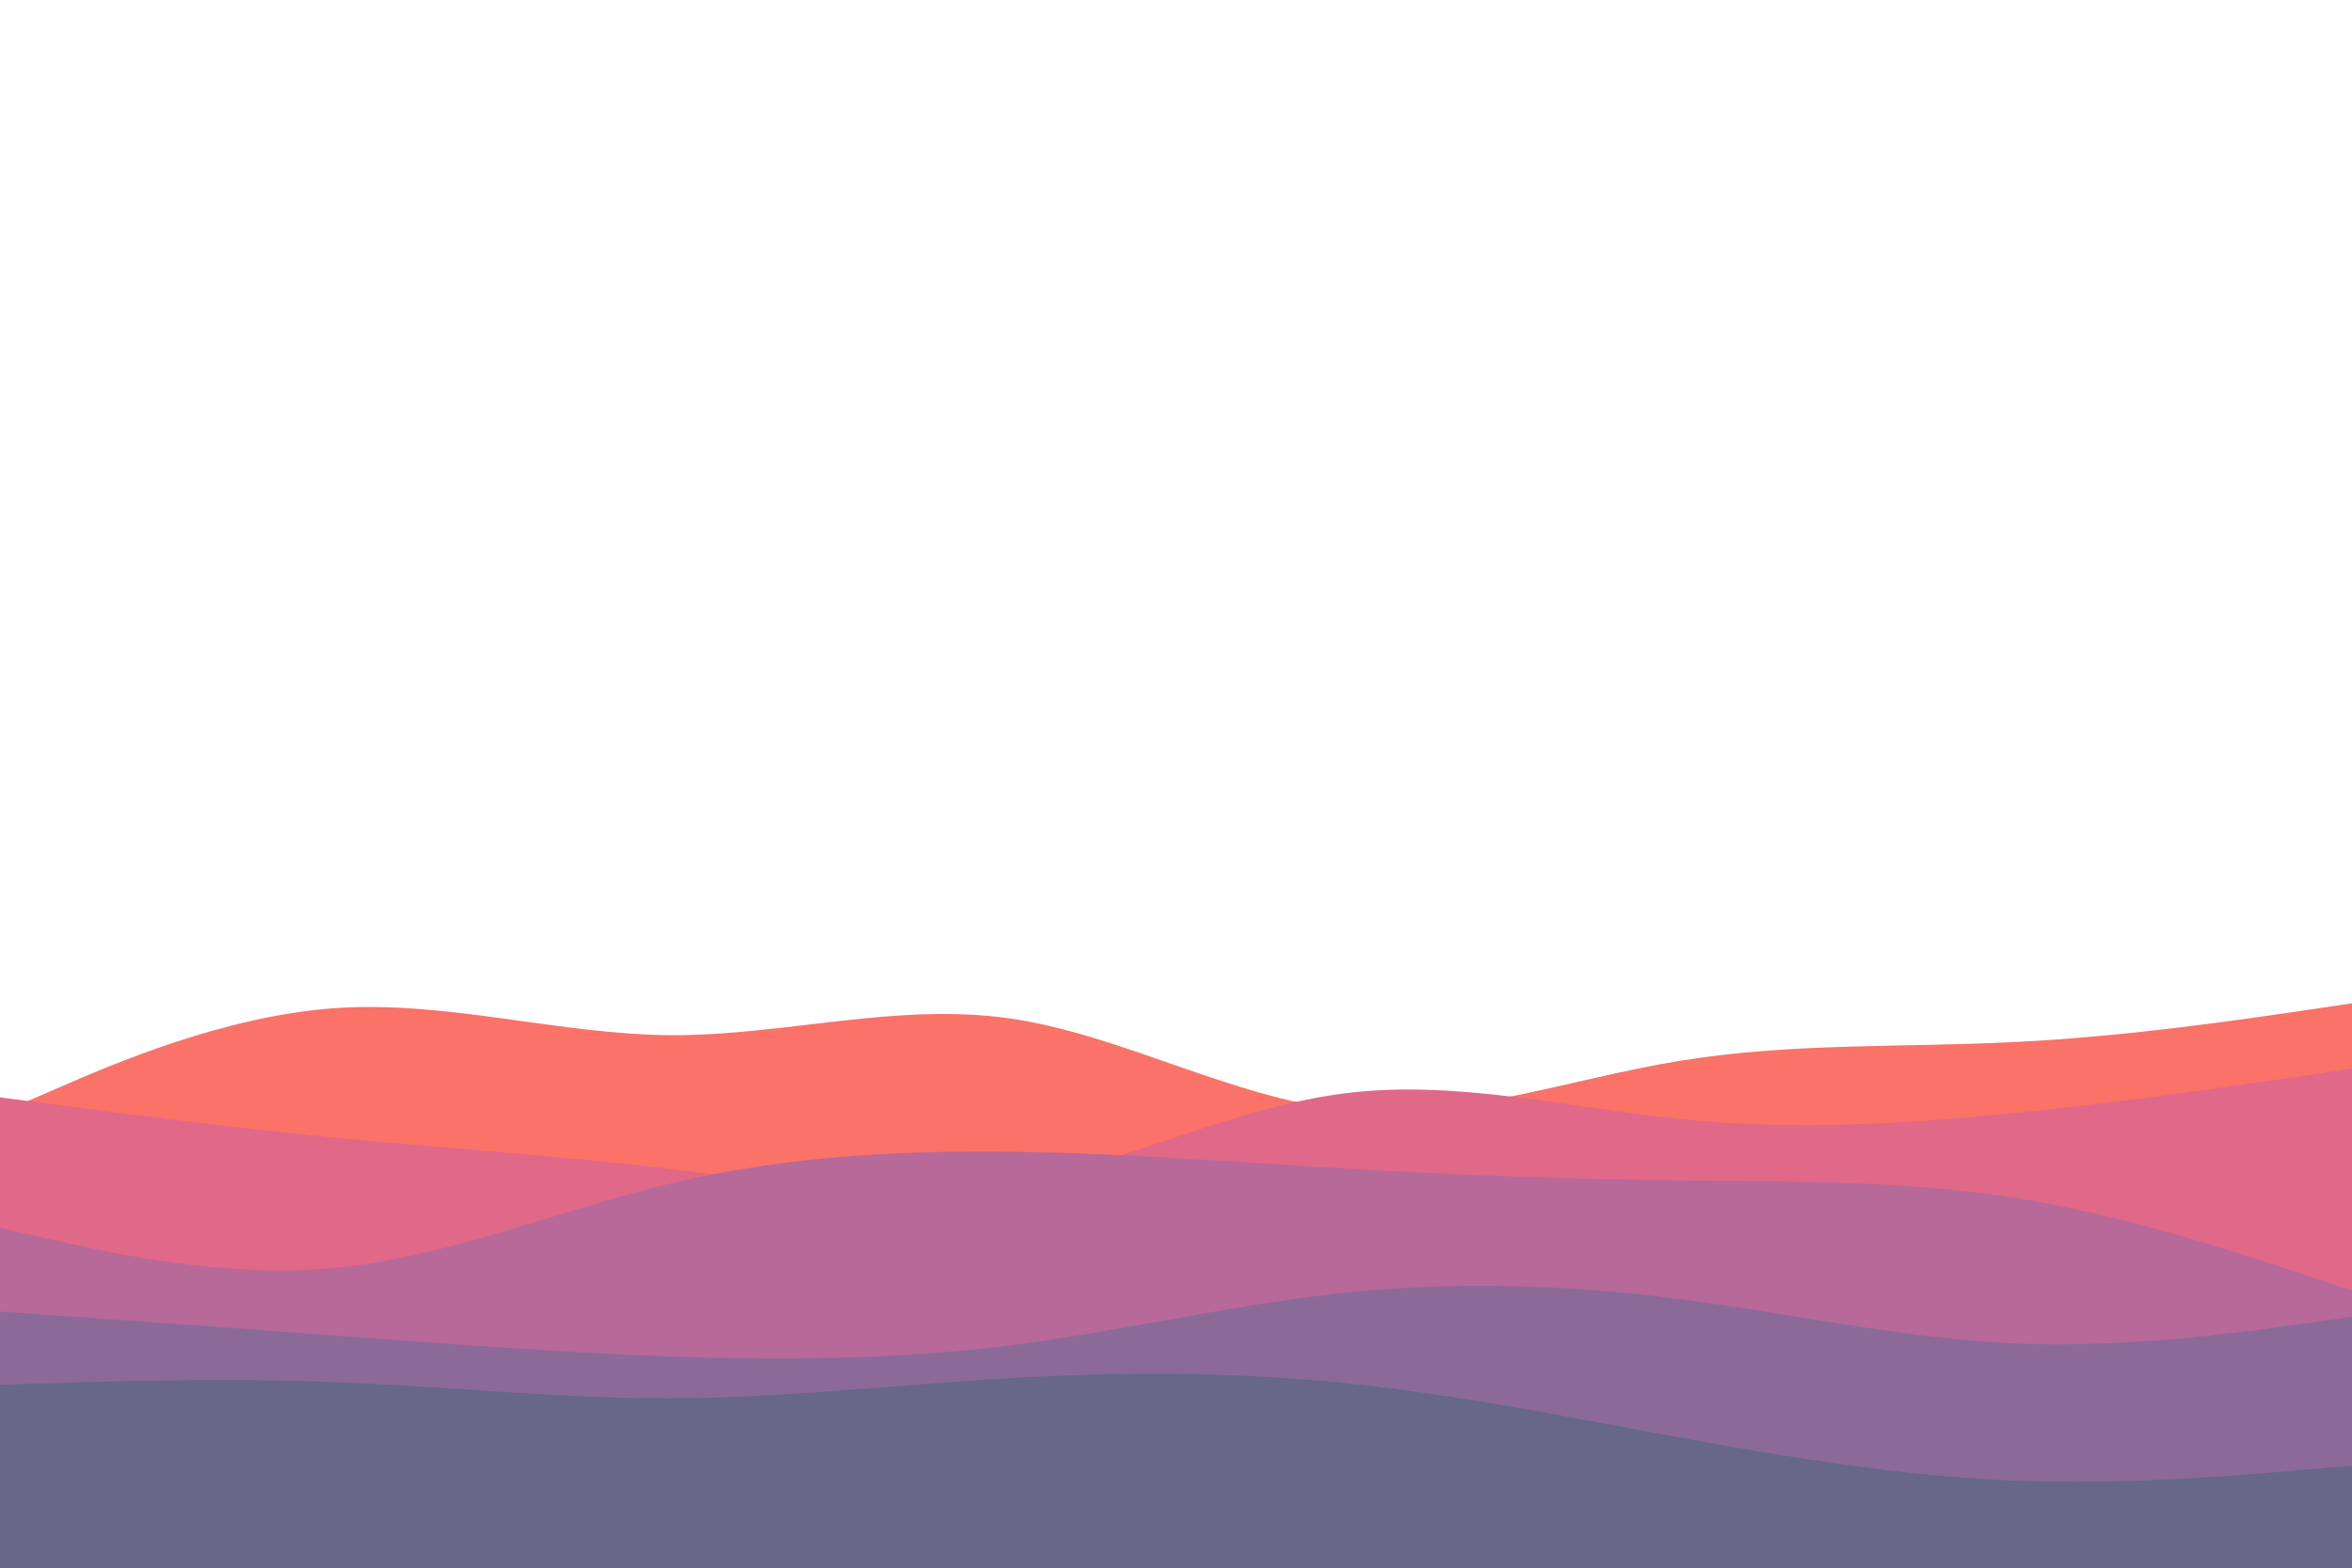
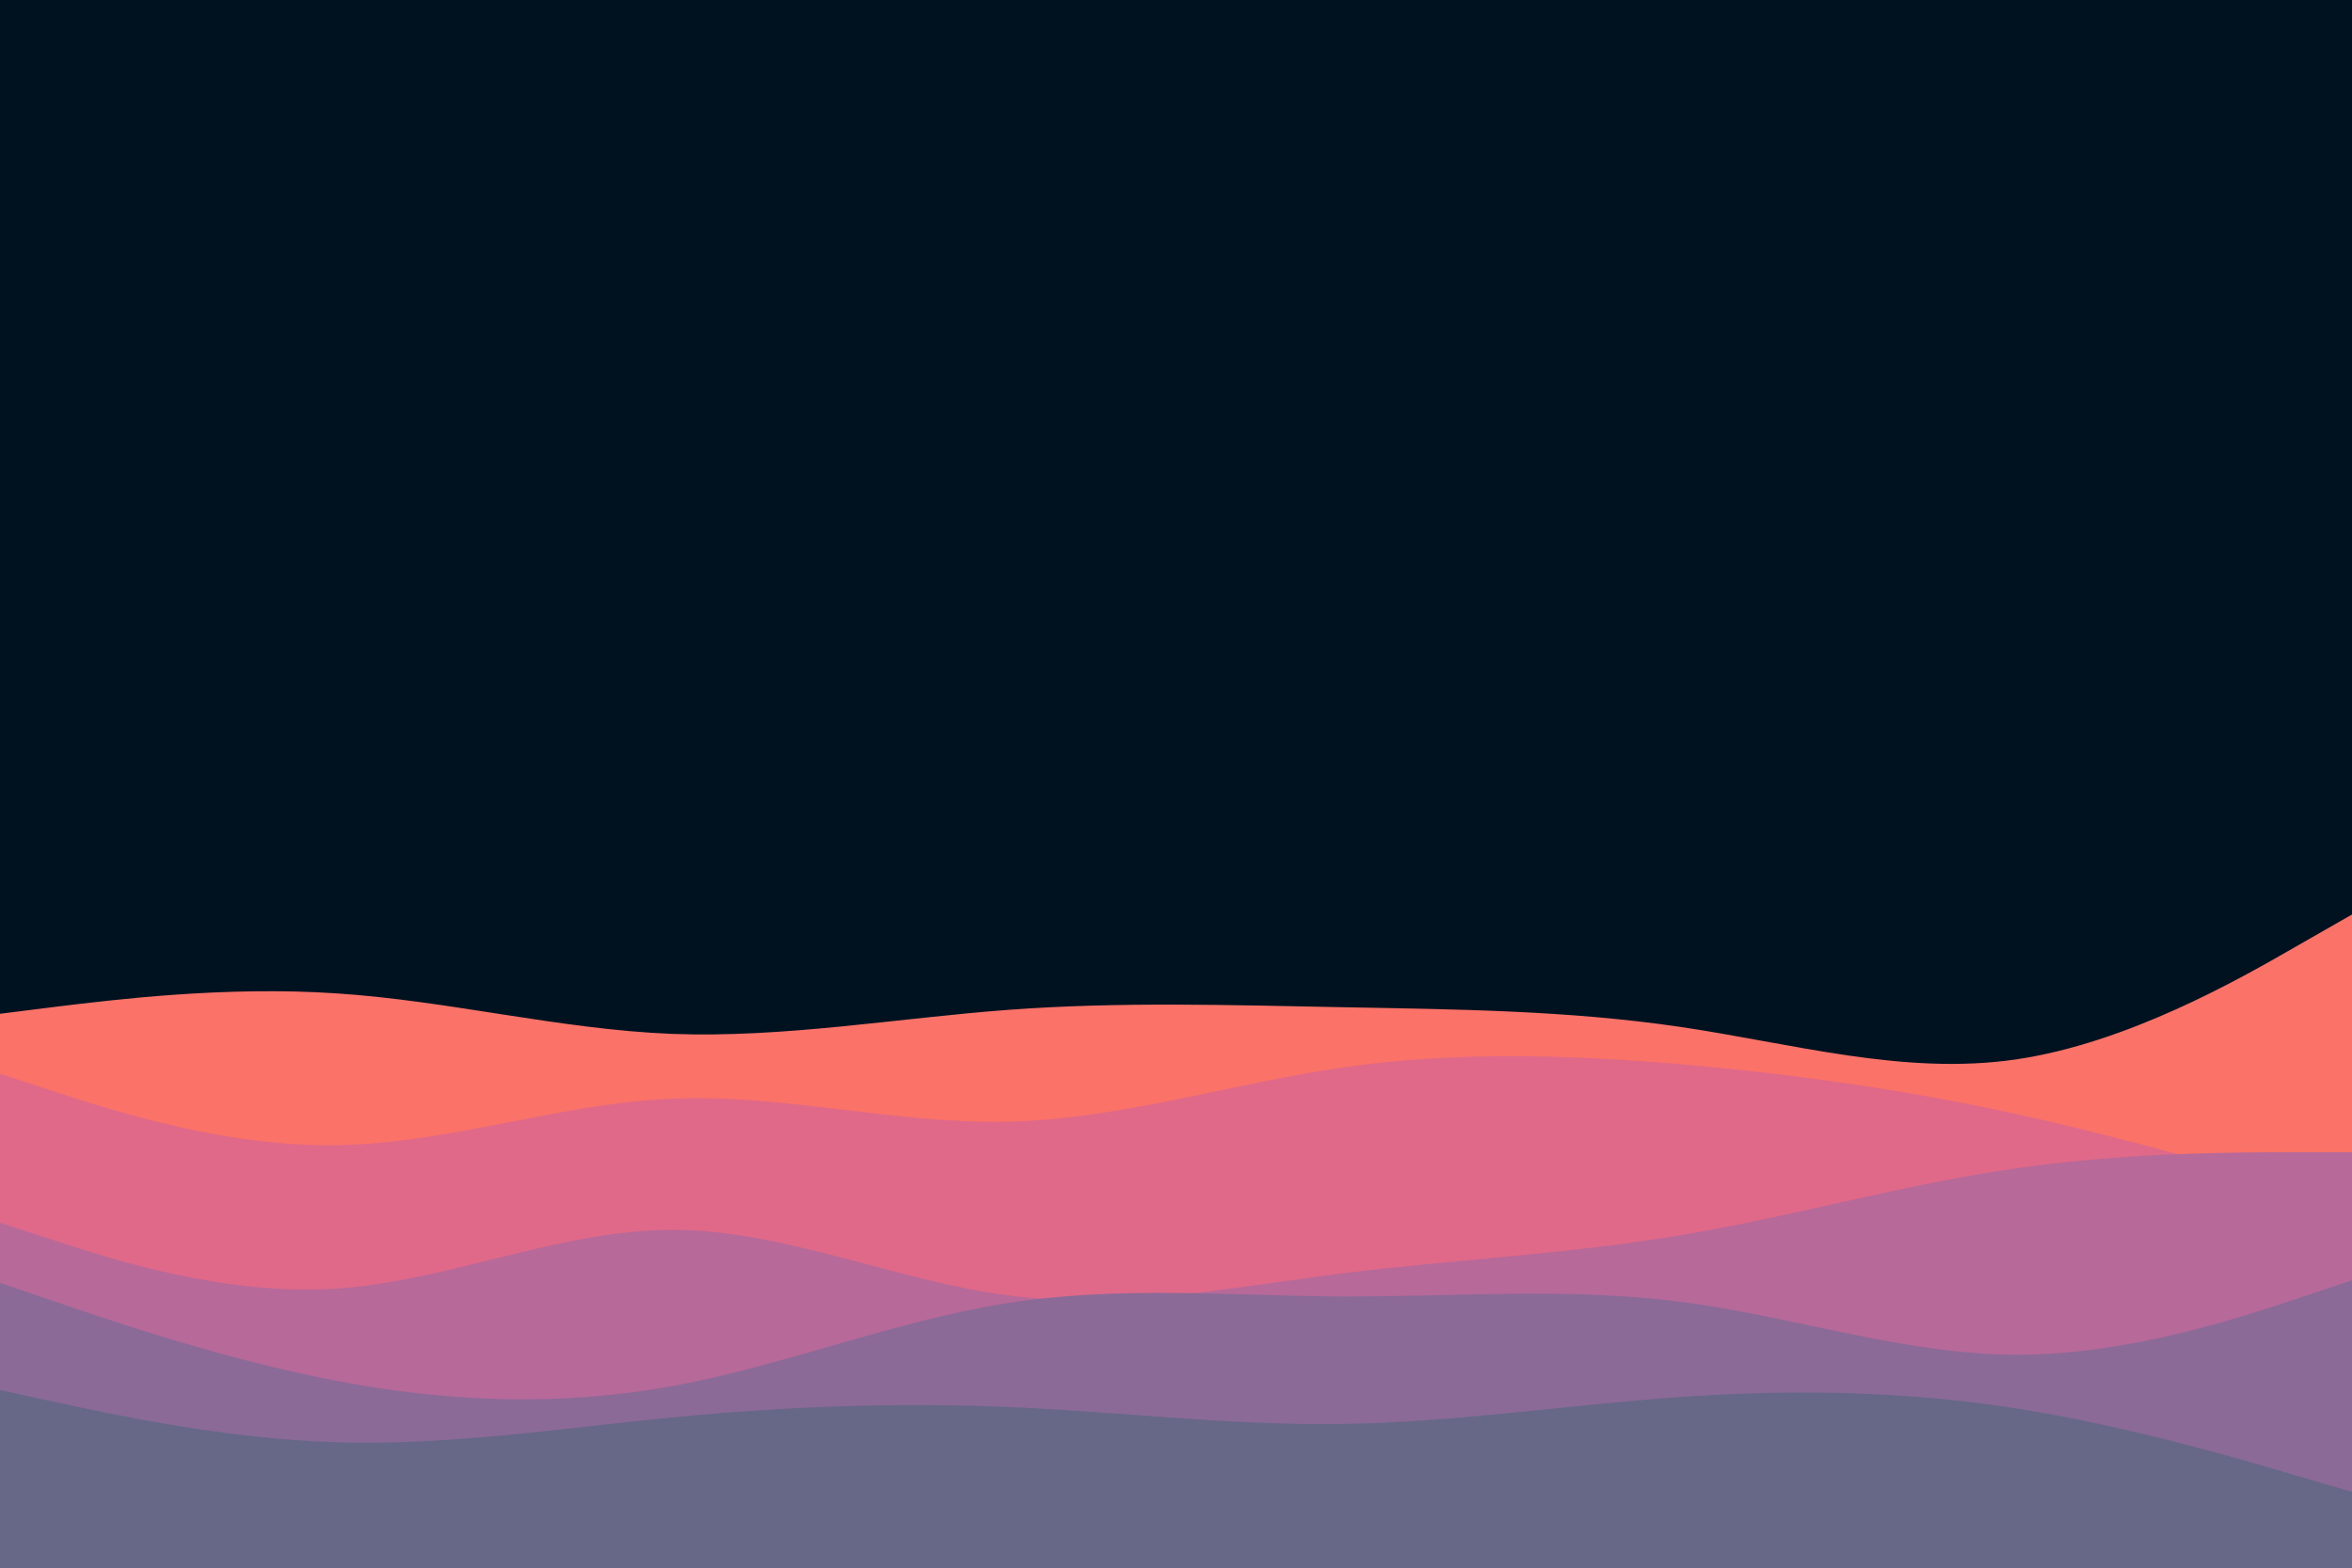
<svg xmlns="http://www.w3.org/2000/svg" id="visual" viewBox="0 0 900 600" width="900" height="600" version="1.1">
-   <path d="M0 426L21.5 416.7C43 407.3 86 388.7 128.8 385.8C171.7 383 214.3 396 257.2 396.2C300 396.3 343 383.7 385.8 389.7C428.7 395.7 471.3 420.3 514.2 424.7C557 429 600 413 642.8 406C685.7 399 728.3 401 771.2 398.8C814 396.7 857 390.3 878.5 387.2L900 384L900 601L878.5 601C857 601 814 601 771.2 601C728.3 601 685.7 601 642.8 601C600 601 557 601 514.2 601C471.3 601 428.7 601 385.8 601C343 601 300 601 257.2 601C214.3 601 171.7 601 128.8 601C86 601 43 601 21.5 601L0 601Z" fill="#fa7268" />
-   <path d="M0 420L21.5 422.8C43 425.7 86 431.3 128.8 435.5C171.7 439.7 214.3 442.3 257.2 447.5C300 452.7 343 460.3 385.8 453.2C428.7 446 471.3 424 514.2 418.5C557 413 600 424 642.8 428.3C685.7 432.7 728.3 430.3 771.2 426C814 421.7 857 415.3 878.5 412.2L900 409L900 601L878.5 601C857 601 814 601 771.2 601C728.3 601 685.7 601 642.8 601C600 601 557 601 514.2 601C471.3 601 428.7 601 385.8 601C343 601 300 601 257.2 601C214.3 601 171.7 601 128.8 601C86 601 43 601 21.5 601L0 601Z" fill="#e06888" />
-   <path d="M0 470L21.5 474.8C43 479.7 86 489.3 128.8 485.2C171.7 481 214.3 463 257.2 452.8C300 442.7 343 440.3 385.8 440.8C428.7 441.3 471.3 444.7 514.2 447.2C557 449.7 600 451.3 642.8 451.8C685.7 452.3 728.3 451.7 771.2 458.5C814 465.3 857 479.7 878.5 486.8L900 494L900 601L878.5 601C857 601 814 601 771.2 601C728.3 601 685.7 601 642.8 601C600 601 557 601 514.2 601C471.3 601 428.7 601 385.8 601C343 601 300 601 257.2 601C214.3 601 171.7 601 128.8 601C86 601 43 601 21.5 601L0 601Z" fill="#b76999" />
-   <path d="M0 502L21.5 503.5C43 505 86 508 128.8 511.2C171.7 514.3 214.3 517.7 257.2 519.2C300 520.7 343 520.3 385.8 515C428.7 509.7 471.3 499.3 514.2 494.8C557 490.3 600 491.7 642.8 497.2C685.7 502.7 728.3 512.3 771.2 514.2C814 516 857 510 878.5 507L900 504L900 601L878.5 601C857 601 814 601 771.2 601C728.3 601 685.7 601 642.8 601C600 601 557 601 514.2 601C471.3 601 428.7 601 385.8 601C343 601 300 601 257.2 601C214.3 601 171.7 601 128.8 601C86 601 43 601 21.5 601L0 601Z" fill="#8b6a98" />
-   <path d="M0 530L21.5 529.3C43 528.7 86 527.3 128.8 529C171.7 530.7 214.3 535.3 257.2 535.2C300 535 343 530 385.8 527.5C428.7 525 471.3 525 514.2 529.3C557 533.7 600 542.3 642.8 550.2C685.7 558 728.3 565 771.2 566.7C814 568.3 857 564.7 878.5 562.8L900 561L900 601L878.5 601C857 601 814 601 771.2 601C728.3 601 685.7 601 642.8 601C600 601 557 601 514.2 601C471.3 601 428.7 601 385.8 601C343 601 300 601 257.2 601C214.3 601 171.7 601 128.8 601C86 601 43 601 21.5 601L0 601Z" fill="#676787" />
+   <rect x="0" y="0" width="900" height="600" fill="#001220" />
+   <path d="M0 388L21.5 385.3C43 382.7 86 377.3 128.8 380.2C171.7 383 214.3 394 257.2 395.7C300 397.3 343 389.7 385.8 386.5C428.7 383.3 471.3 384.7 514.2 385.5C557 386.3 600 386.7 642.8 393C685.7 399.3 728.3 411.7 771.2 405.5C814 399.3 857 374.7 878.5 362.3L900 350L900 601L878.5 601C857 601 814 601 771.2 601C728.3 601 685.7 601 642.8 601C600 601 557 601 514.2 601C471.3 601 428.7 601 385.8 601C343 601 300 601 257.2 601C214.3 601 171.7 601 128.8 601C86 601 43 601 21.5 601L0 601Z" fill="#fa7268" />
+   <path d="M0 411L21.5 418C43 425 86 439 128.8 438.3C171.7 437.7 214.3 422.3 257.2 420.5C300 418.7 343 430.3 385.8 429.3C428.7 428.3 471.3 414.7 514.2 408.5C557 402.3 600 403.7 642.8 407.3C685.7 411 728.3 417 771.2 426.3C814 435.7 857 448.3 878.5 454.7L900 461L900 601L878.5 601C857 601 814 601 771.2 601C728.3 601 685.7 601 642.8 601C600 601 557 601 514.2 601C471.3 601 428.7 601 385.8 601C343 601 300 601 257.2 601C214.3 601 171.7 601 128.8 601C86 601 43 601 21.5 601L0 601Z" fill="#e06888" />
+   <path d="M0 468L21.5 475C43 482 86 496 128.8 493.2C171.7 490.3 214.3 470.7 257.2 470.7C300 470.7 343 490.3 385.8 495.8C428.7 501.3 471.3 492.7 514.2 487.3C557 482 600 480 642.8 472.8C685.7 465.7 728.3 453.3 771.2 447.2C814 441 857 441 878.5 441L900 441L900 601L878.5 601C857 601 814 601 771.2 601C728.3 601 685.7 601 642.8 601C600 601 557 601 514.2 601C471.3 601 428.7 601 385.8 601C343 601 300 601 257.2 601C214.3 601 171.7 601 128.8 601C86 601 43 601 21.5 601L0 601Z" fill="#b76999" />
+   <path d="M0 491L21.5 498.3C43 505.7 86 520.3 128.8 528.5C171.7 536.7 214.3 538.3 257.2 530.5C300 522.7 343 505.3 385.8 498.7C428.7 492 471.3 496 514.2 496.2C557 496.3 600 492.7 642.8 498.2C685.7 503.7 728.3 518.3 771.2 518.5C814 518.7 857 504.3 878.5 497.2L900 490L900 601L878.5 601C857 601 814 601 771.2 601C728.3 601 685.7 601 642.8 601C600 601 557 601 514.2 601C471.3 601 428.7 601 385.8 601C343 601 300 601 257.2 601C214.3 601 171.7 601 128.8 601C86 601 43 601 21.5 601L0 601Z" fill="#8b6a98" />
+   <path d="M0 532L21.5 536.7C43 541.3 86 550.7 128.8 552C171.7 553.3 214.3 546.7 257.2 542.5C300 538.3 343 536.7 385.8 538.5C428.7 540.3 471.3 545.7 514.2 545C557 544.3 600 537.7 642.8 534.7C685.7 531.7 728.3 532.3 771.2 539C814 545.7 857 558.3 878.5 564.7L900 571L900 601L878.5 601C857 601 814 601 771.2 601C728.3 601 685.7 601 642.8 601C600 601 557 601 514.2 601C471.3 601 428.7 601 385.8 601C343 601 300 601 257.2 601C214.3 601 171.7 601 128.8 601C86 601 43 601 21.5 601L0 601Z" fill="#676787" />
</svg>
